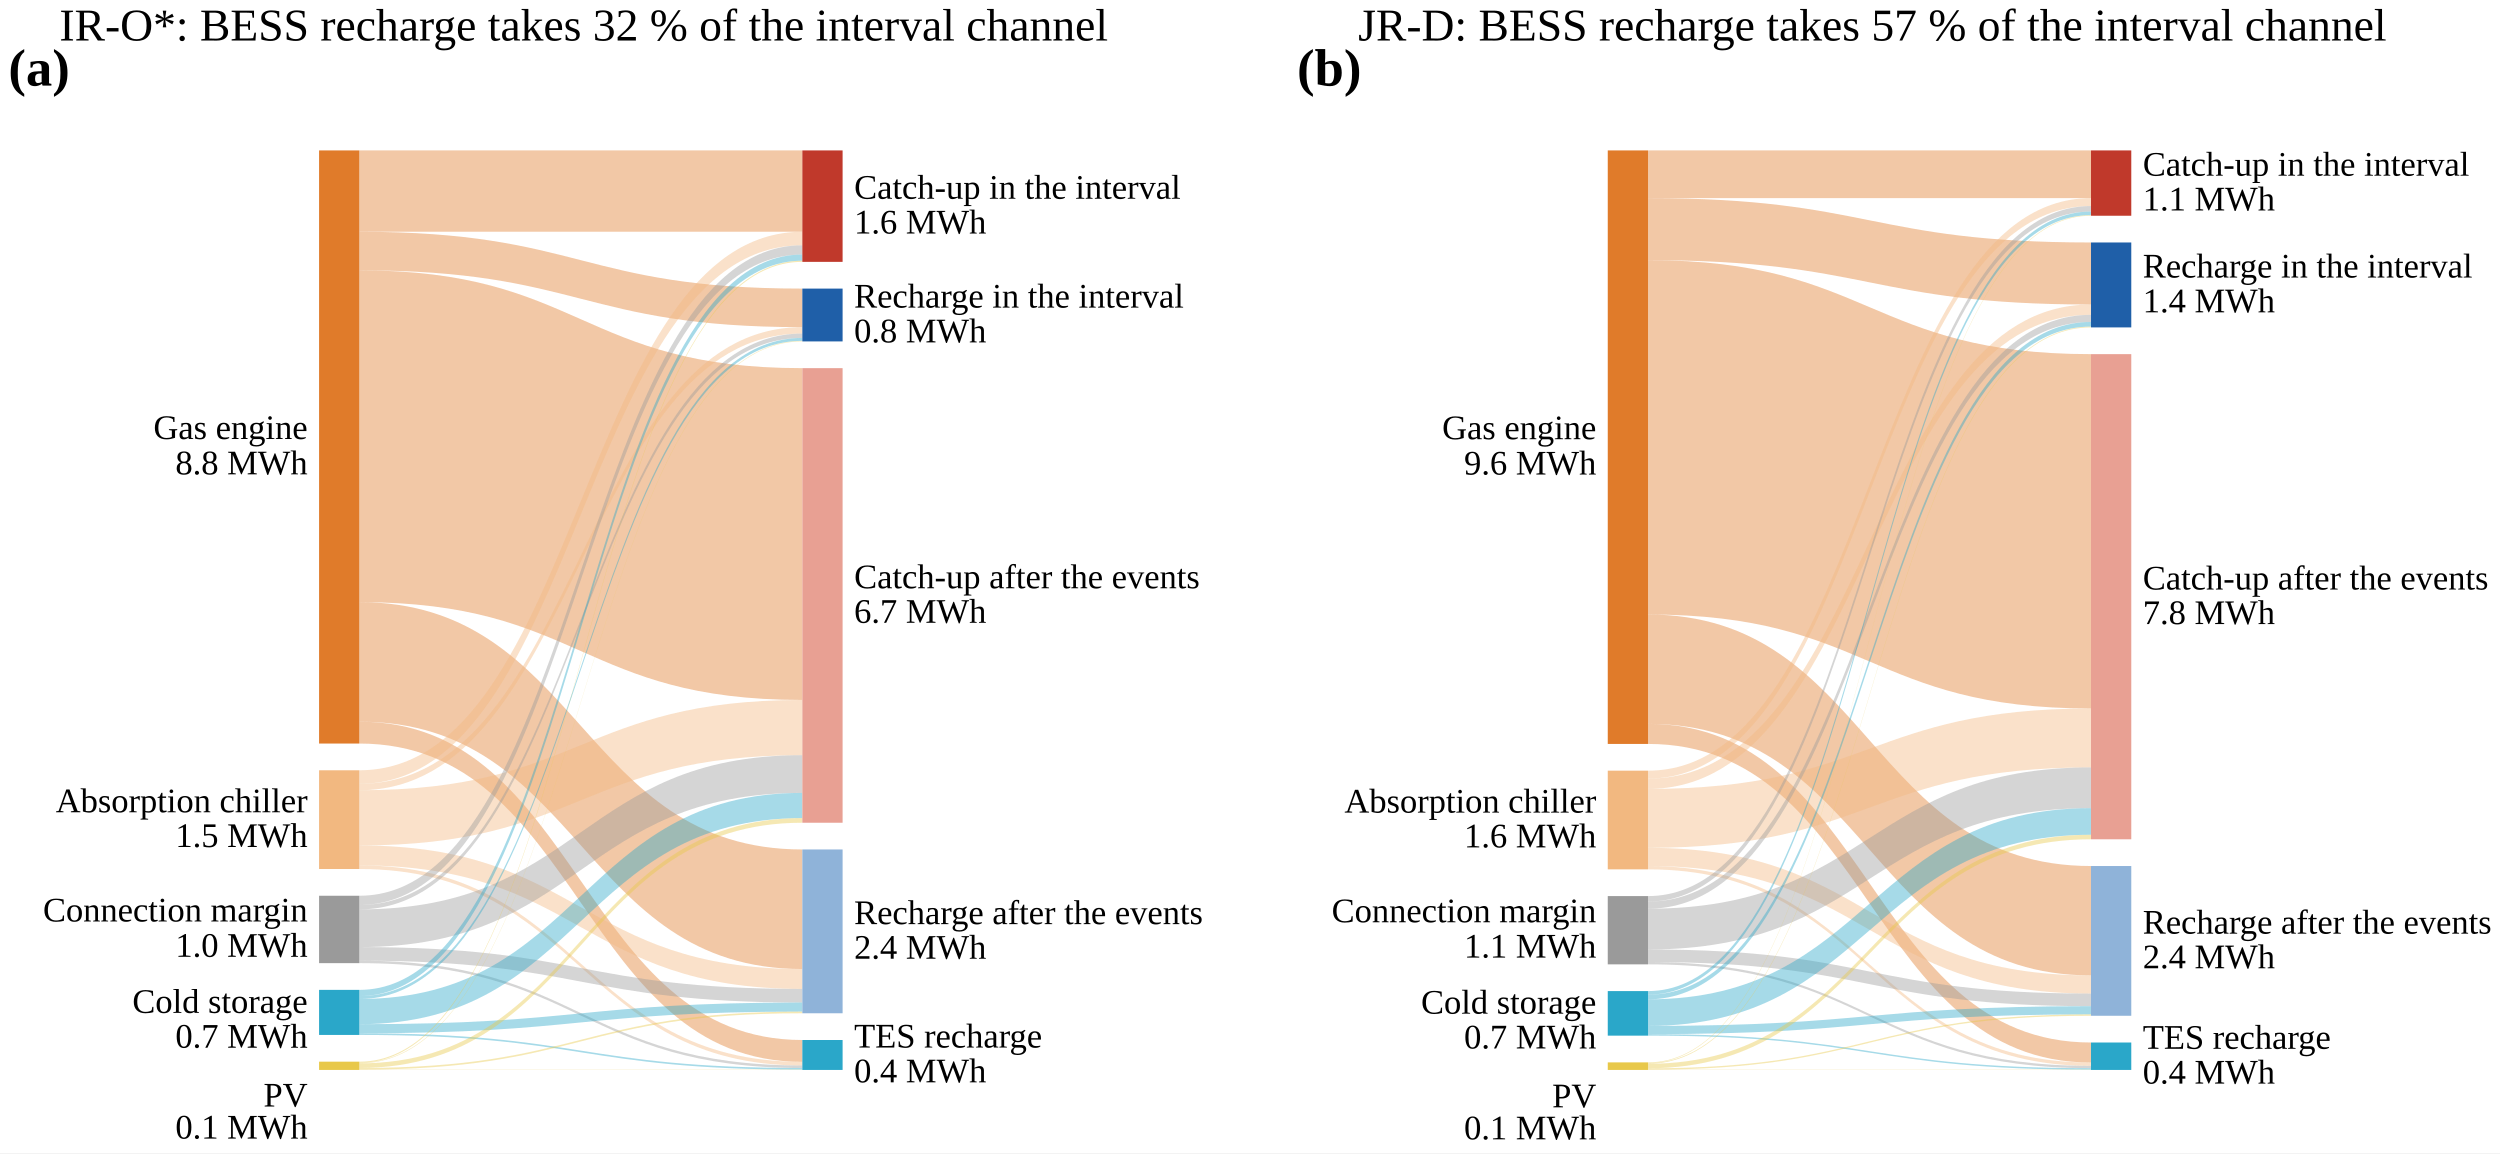
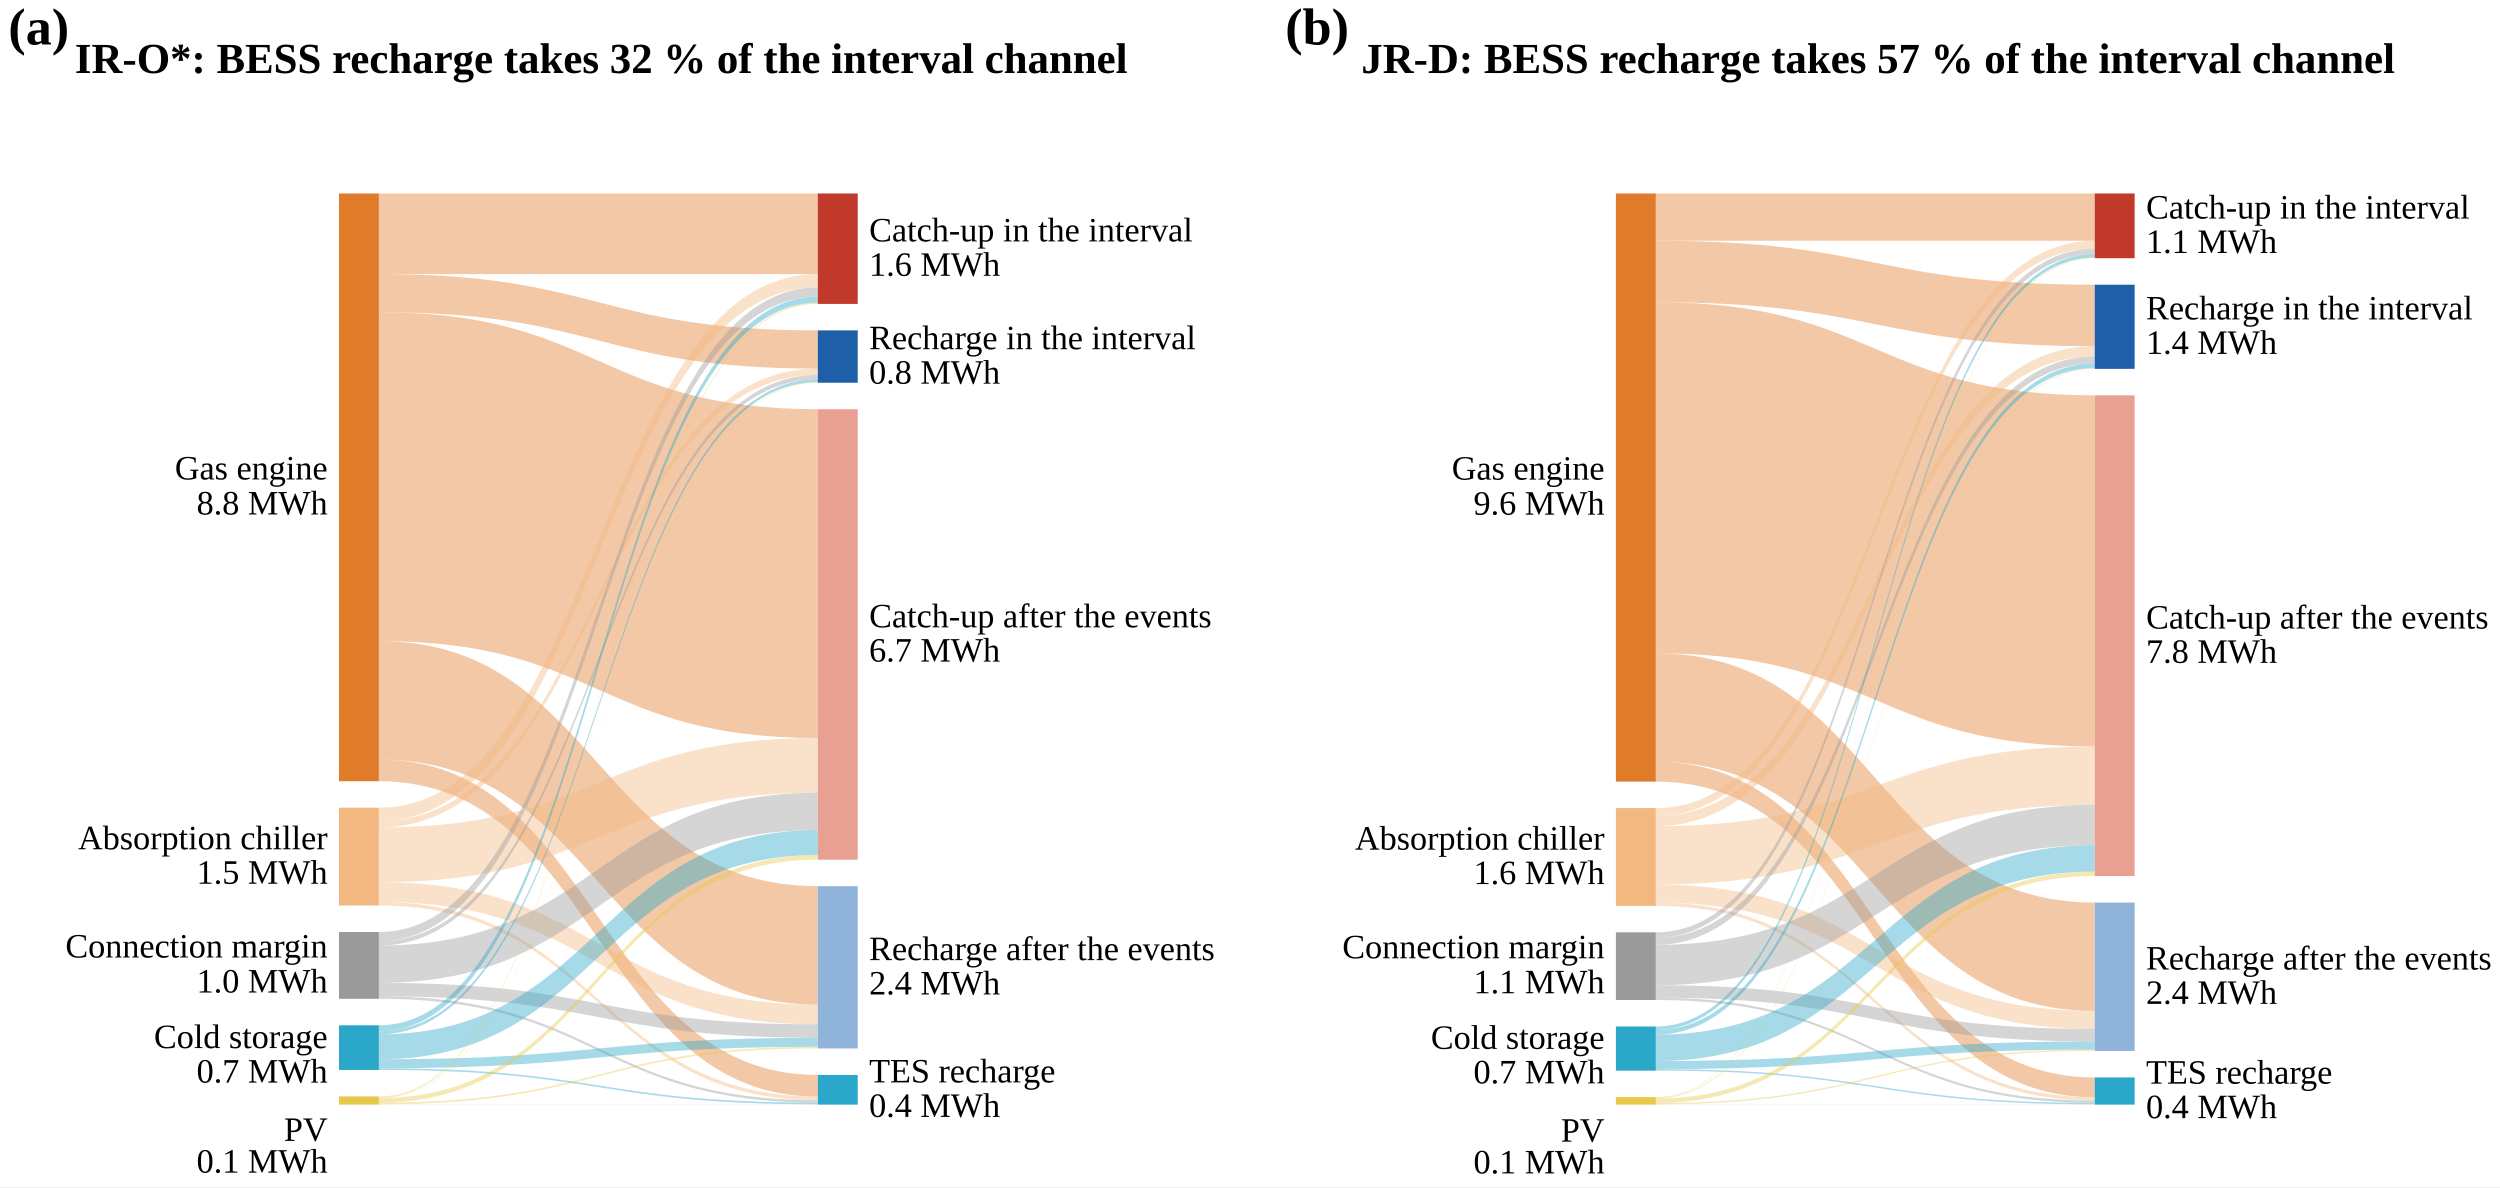
- <svg xmlns="http://www.w3.org/2000/svg" width="427.773pt" height="197.324pt" viewBox="0 0 427.773 197.324" version="1.1">
+ <svg xmlns="http://www.w3.org/2000/svg" width="431.711pt" height="204.997pt" viewBox="0 0 431.711 204.997" version="1.1">
  <defs>
    <style type="text/css">*{stroke-linejoin: round; stroke-linecap: butt}</style>
  </defs>
  <g id="figure_1">
    <g id="patch_1">
-       <path d="M 0 197.324  L 427.773 197.324  L 427.773 0  L 0 0  z " style="fill: #ffffff" />
+       <path d="M 0 204.997  L 431.711 204.997  L 431.711 0  L 0 0  z " style="fill: #ffffff" />
    </g>
    <g id="axes_1">
      <g id="patch_2">
-         <path d="M 61.488 25.738  C 99.387 25.738 99.387 25.738 137.287 25.738  L 137.287 39.657  C 99.387 39.657 99.387 39.657 61.488 39.657  z " clip-path="url(#pfe61069d68)" style="fill: #e07b2a; opacity: 0.42" />
+         <path d="M 65.426 33.411  C 103.325 33.411 103.325 33.411 141.224 33.411  L 141.224 47.33  C 103.325 47.33 103.325 47.33 65.426 47.33  z " clip-path="url(#p2398bf28ef)" style="fill: #e07b2a; opacity: 0.42" />
      </g>
      <g id="patch_3">
-         <path d="M 61.488 39.657  C 99.387 39.657 99.387 49.381 137.287 49.381  L 137.287 55.979  C 99.387 55.979 99.387 46.255 61.488 46.255  z " clip-path="url(#pfe61069d68)" style="fill: #e07b2a; opacity: 0.42" />
+         <path d="M 65.426 47.33  C 103.325 47.33 103.325 57.054 141.224 57.054  L 141.224 63.652  C 103.325 63.652 103.325 53.928 65.426 53.928  z " clip-path="url(#p2398bf28ef)" style="fill: #e07b2a; opacity: 0.42" />
      </g>
      <g id="patch_4">
-         <path d="M 61.488 46.255  C 99.387 46.255 99.387 62.994 137.287 62.994  L 137.287 119.77  C 99.387 119.77 99.387 103.031 61.488 103.031  z " clip-path="url(#pfe61069d68)" style="fill: #e07b2a; opacity: 0.42" />
+         <path d="M 65.426 53.928  C 103.325 53.928 103.325 70.667 141.224 70.667  L 141.224 127.443  C 103.325 127.443 103.325 110.704 65.426 110.704  z " clip-path="url(#p2398bf28ef)" style="fill: #e07b2a; opacity: 0.42" />
      </g>
      <g id="patch_5">
-         <path d="M 61.488 103.031  C 99.387 103.031 99.387 145.352 137.287 145.352  L 137.287 165.81  C 99.387 165.81 99.387 123.488 61.488 123.488  z " clip-path="url(#pfe61069d68)" style="fill: #e07b2a; opacity: 0.42" />
+         <path d="M 65.426 110.704  C 103.325 110.704 103.325 153.025 141.224 153.025  L 141.224 173.483  C 103.325 173.483 103.325 131.161 65.426 131.161  z " clip-path="url(#p2398bf28ef)" style="fill: #e07b2a; opacity: 0.42" />
      </g>
      <g id="patch_6">
-         <path d="M 61.488 123.488  C 99.387 123.488 99.387 177.954 137.287 177.954  L 137.287 181.693  C 99.387 181.693 99.387 127.228 61.488 127.228  z " clip-path="url(#pfe61069d68)" style="fill: #e07b2a; opacity: 0.42" />
+         <path d="M 65.426 131.161  C 103.325 131.161 103.325 185.627 141.224 185.627  L 141.224 189.366  C 103.325 189.366 103.325 134.901 65.426 134.901  z " clip-path="url(#p2398bf28ef)" style="fill: #e07b2a; opacity: 0.42" />
      </g>
      <g id="patch_7">
-         <path d="M 61.488 131.802  C 99.387 131.802 99.387 39.657 137.287 39.657  L 137.287 41.974  C 99.387 41.974 99.387 134.119 61.488 134.119  z " clip-path="url(#pfe61069d68)" style="fill: #f2b880; opacity: 0.42" />
+         <path d="M 65.426 139.475  C 103.325 139.475 103.325 47.33 141.224 47.33  L 141.224 49.647  C 103.325 49.647 103.325 141.792 65.426 141.792  z " clip-path="url(#p2398bf28ef)" style="fill: #f2b880; opacity: 0.42" />
      </g>
      <g id="patch_8">
-         <path d="M 61.488 134.119  C 99.387 134.119 99.387 55.979 137.287 55.979  L 137.287 57.077  C 99.387 57.077 99.387 135.217 61.488 135.217  z " clip-path="url(#pfe61069d68)" style="fill: #f2b880; opacity: 0.42" />
+         <path d="M 65.426 141.792  C 103.325 141.792 103.325 63.652 141.224 63.652  L 141.224 64.75  C 103.325 64.75 103.325 142.89 65.426 142.89  z " clip-path="url(#p2398bf28ef)" style="fill: #f2b880; opacity: 0.42" />
      </g>
      <g id="patch_9">
-         <path d="M 61.488 135.217  C 99.387 135.217 99.387 119.77 137.287 119.77  L 137.287 129.222  C 99.387 129.222 99.387 144.669 61.488 144.669  z " clip-path="url(#pfe61069d68)" style="fill: #f2b880; opacity: 0.42" />
+         <path d="M 65.426 142.89  C 103.325 142.89 103.325 127.443 141.224 127.443  L 141.224 136.895  C 103.325 136.895 103.325 152.342 65.426 152.342  z " clip-path="url(#p2398bf28ef)" style="fill: #f2b880; opacity: 0.42" />
      </g>
      <g id="patch_10">
-         <path d="M 61.488 144.669  C 99.387 144.669 99.387 165.81 137.287 165.81  L 137.287 169.216  C 99.387 169.216 99.387 148.075 61.488 148.075  z " clip-path="url(#pfe61069d68)" style="fill: #f2b880; opacity: 0.42" />
+         <path d="M 65.426 152.342  C 103.325 152.342 103.325 173.483 141.224 173.483  L 141.224 176.889  C 103.325 176.889 103.325 155.748 65.426 155.748  z " clip-path="url(#p2398bf28ef)" style="fill: #f2b880; opacity: 0.42" />
      </g>
      <g id="patch_11">
-         <path d="M 61.488 148.075  C 99.387 148.075 99.387 181.693 137.287 181.693  L 137.287 182.316  C 99.387 182.316 99.387 148.697 61.488 148.697  z " clip-path="url(#pfe61069d68)" style="fill: #f2b880; opacity: 0.42" />
+         <path d="M 65.426 155.748  C 103.325 155.748 103.325 189.366 141.224 189.366  L 141.224 189.989  C 103.325 189.989 103.325 156.37 65.426 156.37  z " clip-path="url(#p2398bf28ef)" style="fill: #f2b880; opacity: 0.42" />
      </g>
      <g id="patch_12">
-         <path d="M 61.488 153.271  C 99.387 153.271 99.387 41.974 137.287 41.974  L 137.287 43.556  C 99.387 43.556 99.387 154.852 61.488 154.852  z " clip-path="url(#pfe61069d68)" style="fill: #9a9a9a; opacity: 0.42" />
+         <path d="M 65.426 160.944  C 103.325 160.944 103.325 49.647 141.224 49.647  L 141.224 51.229  C 103.325 51.229 103.325 162.525 65.426 162.525  z " clip-path="url(#p2398bf28ef)" style="fill: #9a9a9a; opacity: 0.42" />
      </g>
      <g id="patch_13">
-         <path d="M 61.488 154.852  C 99.387 154.852 99.387 57.077 137.287 57.077  L 137.287 57.827  C 99.387 57.827 99.387 155.602 61.488 155.602  z " clip-path="url(#pfe61069d68)" style="fill: #9a9a9a; opacity: 0.42" />
+         <path d="M 65.426 162.525  C 103.325 162.525 103.325 64.75 141.224 64.75  L 141.224 65.5  C 103.325 65.5 103.325 163.275 65.426 163.275  z " clip-path="url(#p2398bf28ef)" style="fill: #9a9a9a; opacity: 0.42" />
      </g>
      <g id="patch_14">
-         <path d="M 61.488 155.602  C 99.387 155.602 99.387 129.222 137.287 129.222  L 137.287 135.673  C 99.387 135.673 99.387 162.053 61.488 162.053  z " clip-path="url(#pfe61069d68)" style="fill: #9a9a9a; opacity: 0.42" />
+         <path d="M 65.426 163.275  C 103.325 163.275 103.325 136.895 141.224 136.895  L 141.224 143.346  C 103.325 143.346 103.325 169.726 65.426 169.726  z " clip-path="url(#p2398bf28ef)" style="fill: #9a9a9a; opacity: 0.42" />
      </g>
      <g id="patch_15">
-         <path d="M 61.488 162.053  C 99.387 162.053 99.387 169.216 137.287 169.216  L 137.287 171.54  C 99.387 171.54 99.387 164.378 61.488 164.378  z " clip-path="url(#pfe61069d68)" style="fill: #9a9a9a; opacity: 0.42" />
+         <path d="M 65.426 169.726  C 103.325 169.726 103.325 176.889 141.224 176.889  L 141.224 179.213  C 103.325 179.213 103.325 172.051 65.426 172.051  z " clip-path="url(#p2398bf28ef)" style="fill: #9a9a9a; opacity: 0.42" />
      </g>
      <g id="patch_16">
-         <path d="M 61.488 164.378  C 99.387 164.378 99.387 182.316 137.287 182.316  L 137.287 182.741  C 99.387 182.741 99.387 164.803 61.488 164.803  z " clip-path="url(#pfe61069d68)" style="fill: #9a9a9a; opacity: 0.42" />
+         <path d="M 65.426 172.051  C 103.325 172.051 103.325 189.989 141.224 189.989  L 141.224 190.414  C 103.325 190.414 103.325 172.476 65.426 172.476  z " clip-path="url(#p2398bf28ef)" style="fill: #9a9a9a; opacity: 0.42" />
      </g>
      <g id="patch_17">
-         <path d="M 61.488 169.377  C 99.387 169.377 99.387 43.556 137.287 43.556  L 137.287 44.613  C 99.387 44.613 99.387 170.434 61.488 170.434  z " clip-path="url(#pfe61069d68)" style="fill: #2aa7c9; opacity: 0.42" />
+         <path d="M 65.426 177.05  C 103.325 177.05 103.325 51.229 141.224 51.229  L 141.224 52.286  C 103.325 52.286 103.325 178.107 65.426 178.107  z " clip-path="url(#p2398bf28ef)" style="fill: #2aa7c9; opacity: 0.42" />
      </g>
      <g id="patch_18">
-         <path d="M 61.488 170.434  C 99.387 170.434 99.387 57.827 137.287 57.827  L 137.287 58.328  C 99.387 58.328 99.387 170.936 61.488 170.936  z " clip-path="url(#pfe61069d68)" style="fill: #2aa7c9; opacity: 0.42" />
+         <path d="M 65.426 178.107  C 103.325 178.107 103.325 65.5 141.224 65.5  L 141.224 66.001  C 103.325 66.001 103.325 178.609 65.426 178.609  z " clip-path="url(#p2398bf28ef)" style="fill: #2aa7c9; opacity: 0.42" />
      </g>
      <g id="patch_19">
-         <path d="M 61.488 170.936  C 99.387 170.936 99.387 135.673 137.287 135.673  L 137.287 139.987  C 99.387 139.987 99.387 175.25 61.488 175.25  z " clip-path="url(#pfe61069d68)" style="fill: #2aa7c9; opacity: 0.42" />
+         <path d="M 65.426 178.609  C 103.325 178.609 103.325 143.346 141.224 143.346  L 141.224 147.66  C 103.325 147.66 103.325 182.922 65.426 182.922  z " clip-path="url(#p2398bf28ef)" style="fill: #2aa7c9; opacity: 0.42" />
      </g>
      <g id="patch_20">
-         <path d="M 61.488 175.25  C 99.387 175.25 99.387 171.54 137.287 171.54  L 137.287 173.095  C 99.387 173.095 99.387 176.804 61.488 176.804  z " clip-path="url(#pfe61069d68)" style="fill: #2aa7c9; opacity: 0.42" />
+         <path d="M 65.426 182.922  C 103.325 182.922 103.325 179.213 141.224 179.213  L 141.224 180.768  C 103.325 180.768 103.325 184.477 65.426 184.477  z " clip-path="url(#p2398bf28ef)" style="fill: #2aa7c9; opacity: 0.42" />
      </g>
      <g id="patch_21">
-         <path d="M 61.488 176.804  C 99.387 176.804 99.387 182.741 137.287 182.741  L 137.287 183.025  C 99.387 183.025 99.387 177.088 61.488 177.088  z " clip-path="url(#pfe61069d68)" style="fill: #2aa7c9; opacity: 0.42" />
+         <path d="M 65.426 184.477  C 103.325 184.477 103.325 190.414 141.224 190.414  L 141.224 190.698  C 103.325 190.698 103.325 184.761 65.426 184.761  z " clip-path="url(#p2398bf28ef)" style="fill: #2aa7c9; opacity: 0.42" />
      </g>
      <g id="patch_22">
-         <path d="M 61.488 181.662  C 99.387 181.662 99.387 44.613 137.287 44.613  L 137.287 44.807  C 99.387 44.807 99.387 181.856 61.488 181.856  z " clip-path="url(#pfe61069d68)" style="fill: #e8c84a; opacity: 0.42" />
+         <path d="M 65.426 189.335  C 103.325 189.335 103.325 52.286 141.224 52.286  L 141.224 52.48  C 103.325 52.48 103.325 189.529 65.426 189.529  z " clip-path="url(#p2398bf28ef)" style="fill: #e8c84a; opacity: 0.42" />
      </g>
      <g id="patch_23">
-         <path d="M 61.488 181.856  C 99.387 181.856 99.387 58.328 137.287 58.328  L 137.287 58.42  C 99.387 58.42 99.387 181.948 61.488 181.948  z " clip-path="url(#pfe61069d68)" style="fill: #e8c84a; opacity: 0.42" />
+         <path d="M 65.426 189.529  C 103.325 189.529 103.325 66.001 141.224 66.001  L 141.224 66.093  C 103.325 66.093 103.325 189.621 65.426 189.621  z " clip-path="url(#p2398bf28ef)" style="fill: #e8c84a; opacity: 0.42" />
      </g>
      <g id="patch_24">
-         <path d="M 61.488 181.948  C 99.387 181.948 99.387 139.987 137.287 139.987  L 137.287 140.779  C 99.387 140.779 99.387 182.74 61.488 182.74  z " clip-path="url(#pfe61069d68)" style="fill: #e8c84a; opacity: 0.42" />
+         <path d="M 65.426 189.621  C 103.325 189.621 103.325 147.66 141.224 147.66  L 141.224 148.452  C 103.325 148.452 103.325 190.413 65.426 190.413  z " clip-path="url(#p2398bf28ef)" style="fill: #e8c84a; opacity: 0.42" />
      </g>
      <g id="patch_25">
-         <path d="M 61.488 182.74  C 99.387 182.74 99.387 173.095 137.287 173.095  L 137.287 173.38  C 99.387 173.38 99.387 183.025 61.488 183.025  z " clip-path="url(#pfe61069d68)" style="fill: #e8c84a; opacity: 0.42" />
+         <path d="M 65.426 190.413  C 103.325 190.413 103.325 180.768 141.224 180.768  L 141.224 181.053  C 103.325 181.053 103.325 190.698 65.426 190.698  z " clip-path="url(#p2398bf28ef)" style="fill: #e8c84a; opacity: 0.42" />
      </g>
      <g id="patch_26">
-         <path d="M 61.488 183.025  C 99.387 183.025 99.387 183.025 137.287 183.025  L 137.287 183.077  C 99.387 183.077 99.387 183.077 61.488 183.077  z " clip-path="url(#pfe61069d68)" style="fill: #e8c84a; opacity: 0.42" />
+         <path d="M 65.426 190.698  C 103.325 190.698 103.325 190.698 141.224 190.698  L 141.224 190.75  C 103.325 190.75 103.325 190.75 65.426 190.75  z " clip-path="url(#p2398bf28ef)" style="fill: #e8c84a; opacity: 0.42" />
      </g>
      <g id="patch_27">
-         <path d="M 54.597 127.228  L 61.488 127.228  L 61.488 25.738  L 54.597 25.738  z " clip-path="url(#pfe61069d68)" style="fill: #e07b2a" />
+         <path d="M 58.535 134.901  L 65.426 134.901  L 65.426 33.411  L 58.535 33.411  z " clip-path="url(#p2398bf28ef)" style="fill: #e07b2a" />
      </g>
      <g id="patch_28">
-         <path d="M 54.597 148.697  L 61.488 148.697  L 61.488 131.802  L 54.597 131.802  z " clip-path="url(#pfe61069d68)" style="fill: #f2b880" />
+         <path d="M 58.535 156.37  L 65.426 156.37  L 65.426 139.475  L 58.535 139.475  z " clip-path="url(#p2398bf28ef)" style="fill: #f2b880" />
      </g>
      <g id="patch_29">
-         <path d="M 54.597 164.803  L 61.488 164.803  L 61.488 153.271  L 54.597 153.271  z " clip-path="url(#pfe61069d68)" style="fill: #9a9a9a" />
+         <path d="M 58.535 172.476  L 65.426 172.476  L 65.426 160.944  L 58.535 160.944  z " clip-path="url(#p2398bf28ef)" style="fill: #9a9a9a" />
      </g>
      <g id="patch_30">
-         <path d="M 54.597 177.088  L 61.488 177.088  L 61.488 169.377  L 54.597 169.377  z " clip-path="url(#pfe61069d68)" style="fill: #2aa7c9" />
+         <path d="M 58.535 184.761  L 65.426 184.761  L 65.426 177.05  L 58.535 177.05  z " clip-path="url(#p2398bf28ef)" style="fill: #2aa7c9" />
      </g>
      <g id="patch_31">
-         <path d="M 54.597 183.077  L 61.488 183.077  L 61.488 181.662  L 54.597 181.662  z " clip-path="url(#pfe61069d68)" style="fill: #e8c84a" />
+         <path d="M 58.535 190.75  L 65.426 190.75  L 65.426 189.335  L 58.535 189.335  z " clip-path="url(#p2398bf28ef)" style="fill: #e8c84a" />
      </g>
      <g id="patch_32">
-         <path d="M 137.287 44.807  L 144.177 44.807  L 144.177 25.738  L 137.287 25.738  z " clip-path="url(#pfe61069d68)" style="fill: #c0392b" />
+         <path d="M 141.224 52.48  L 148.115 52.48  L 148.115 33.411  L 141.224 33.411  z " clip-path="url(#p2398bf28ef)" style="fill: #c0392b" />
      </g>
      <g id="patch_33">
-         <path d="M 137.287 58.42  L 144.177 58.42  L 144.177 49.381  L 137.287 49.381  z " clip-path="url(#pfe61069d68)" style="fill: #1f5fa8" />
+         <path d="M 141.224 66.093  L 148.115 66.093  L 148.115 57.054  L 141.224 57.054  z " clip-path="url(#p2398bf28ef)" style="fill: #1f5fa8" />
      </g>
      <g id="patch_34">
-         <path d="M 137.287 140.779  L 144.177 140.779  L 144.177 62.994  L 137.287 62.994  z " clip-path="url(#pfe61069d68)" style="fill: #e8a093" />
+         <path d="M 141.224 148.452  L 148.115 148.452  L 148.115 70.667  L 141.224 70.667  z " clip-path="url(#p2398bf28ef)" style="fill: #e8a093" />
      </g>
      <g id="patch_35">
-         <path d="M 137.287 173.38  L 144.177 173.38  L 144.177 145.352  L 137.287 145.352  z " clip-path="url(#pfe61069d68)" style="fill: #8fb3d9" />
+         <path d="M 141.224 181.053  L 148.115 181.053  L 148.115 153.025  L 141.224 153.025  z " clip-path="url(#p2398bf28ef)" style="fill: #8fb3d9" />
      </g>
      <g id="patch_36">
-         <path d="M 137.287 183.077  L 144.177 183.077  L 144.177 177.954  L 137.287 177.954  z " clip-path="url(#pfe61069d68)" style="fill: #2aa7c9" />
+         <path d="M 141.224 190.75  L 148.115 190.75  L 148.115 185.627  L 141.224 185.627  z " clip-path="url(#p2398bf28ef)" style="fill: #2aa7c9" />
      </g>
      <g id="text_1">
-         <text style="font-size: 5.9px; font-family: 'Liberation Serif', 'Times New Roman', 'DejaVu Serif', serif" transform="translate(26.25007 75.11795)">Gas engine</text>
-         <text style="font-size: 5.9px; font-family: 'Liberation Serif', 'Times New Roman', 'DejaVu Serif', serif" transform="translate(30.01317 81.16752)">8.8 MWh</text>
+         <text style="font-size: 5.9px; font-family: 'Liberation Serif', 'Times New Roman', 'DejaVu Serif', serif" transform="translate(30.18766 82.79092)">Gas engine</text>
+         <text style="font-size: 5.9px; font-family: 'Liberation Serif', 'Times New Roman', 'DejaVu Serif', serif" transform="translate(33.95075 88.84049)">8.8 MWh</text>
      </g>
      <g id="text_2">
-         <text style="font-size: 5.9px; font-family: 'Liberation Serif', 'Times New Roman', 'DejaVu Serif', serif" transform="translate(9.533713 138.9861)">Absorption chiller</text>
-         <text style="font-size: 5.9px; font-family: 'Liberation Serif', 'Times New Roman', 'DejaVu Serif', serif" transform="translate(30.01317 144.9338)">1.5 MWh</text>
+         <text style="font-size: 5.9px; font-family: 'Liberation Serif', 'Times New Roman', 'DejaVu Serif', serif" transform="translate(13.4713 146.6591)">Absorption chiller</text>
+         <text style="font-size: 5.9px; font-family: 'Liberation Serif', 'Times New Roman', 'DejaVu Serif', serif" transform="translate(33.95075 152.6068)">1.5 MWh</text>
      </g>
      <g id="text_3">
-         <text style="font-size: 5.9px; font-family: 'Liberation Serif', 'Times New Roman', 'DejaVu Serif', serif" transform="translate(7.347026 157.6717)">Connection margin</text>
-         <text style="font-size: 5.9px; font-family: 'Liberation Serif', 'Times New Roman', 'DejaVu Serif', serif" transform="translate(30.01317 163.7213)">1.0 MWh</text>
+         <text style="font-size: 5.9px; font-family: 'Liberation Serif', 'Times New Roman', 'DejaVu Serif', serif" transform="translate(11.28461 165.3447)">Connection margin</text>
+         <text style="font-size: 5.9px; font-family: 'Liberation Serif', 'Times New Roman', 'DejaVu Serif', serif" transform="translate(33.95075 171.3942)">1.0 MWh</text>
      </g>
      <g id="text_4">
-         <text style="font-size: 5.9px; font-family: 'Liberation Serif', 'Times New Roman', 'DejaVu Serif', serif" transform="translate(22.64093 173.3162)">Cold storage</text>
-         <text style="font-size: 5.9px; font-family: 'Liberation Serif', 'Times New Roman', 'DejaVu Serif', serif" transform="translate(30.01317 179.2722)">0.7 MWh</text>
+         <text style="font-size: 5.9px; font-family: 'Liberation Serif', 'Times New Roman', 'DejaVu Serif', serif" transform="translate(26.57852 180.9892)">Cold storage</text>
+         <text style="font-size: 5.9px; font-family: 'Liberation Serif', 'Times New Roman', 'DejaVu Serif', serif" transform="translate(33.95075 186.9452)">0.7 MWh</text>
      </g>
      <g id="text_5">
-         <text style="font-size: 5.9px; font-family: 'Liberation Serif', 'Times New Roman', 'DejaVu Serif', serif" transform="translate(45.08674 189.3437)">PV</text>
-         <text style="font-size: 5.9px; font-family: 'Liberation Serif', 'Times New Roman', 'DejaVu Serif', serif" transform="translate(30.01317 194.8231)">0.1 MWh</text>
+         <text style="font-size: 5.9px; font-family: 'Liberation Serif', 'Times New Roman', 'DejaVu Serif', serif" transform="translate(49.02433 197.0167)">PV</text>
+         <text style="font-size: 5.9px; font-family: 'Liberation Serif', 'Times New Roman', 'DejaVu Serif', serif" transform="translate(33.95075 202.4961)">0.1 MWh</text>
      </g>
      <g id="text_6">
-         <text style="font-size: 5.9px; font-family: 'Liberation Serif', 'Times New Roman', 'DejaVu Serif', serif" transform="translate(146.1462 34.00956)">Catch-up in the interval</text>
-         <text style="font-size: 5.9px; font-family: 'Liberation Serif', 'Times New Roman', 'DejaVu Serif', serif" transform="translate(146.1462 39.95726)">1.6 MWh</text>
+         <text style="font-size: 5.9px; font-family: 'Liberation Serif', 'Times New Roman', 'DejaVu Serif', serif" transform="translate(150.0838 41.68253)">Catch-up in the interval</text>
+         <text style="font-size: 5.9px; font-family: 'Liberation Serif', 'Times New Roman', 'DejaVu Serif', serif" transform="translate(150.0838 47.63023)">1.6 MWh</text>
      </g>
      <g id="text_7">
-         <text style="font-size: 5.9px; font-family: 'Liberation Serif', 'Times New Roman', 'DejaVu Serif', serif" transform="translate(146.1462 52.6291)">Recharge in the interval</text>
-         <text style="font-size: 5.9px; font-family: 'Liberation Serif', 'Times New Roman', 'DejaVu Serif', serif" transform="translate(146.1462 58.5851)">0.8 MWh</text>
+         <text style="font-size: 5.9px; font-family: 'Liberation Serif', 'Times New Roman', 'DejaVu Serif', serif" transform="translate(150.0838 60.30207)">Recharge in the interval</text>
+         <text style="font-size: 5.9px; font-family: 'Liberation Serif', 'Times New Roman', 'DejaVu Serif', serif" transform="translate(150.0838 66.25807)">0.8 MWh</text>
      </g>
      <g id="text_8">
-         <text style="font-size: 5.9px; font-family: 'Liberation Serif', 'Times New Roman', 'DejaVu Serif', serif" transform="translate(146.1462 100.653)">Catch-up after the events</text>
-         <text style="font-size: 5.9px; font-family: 'Liberation Serif', 'Times New Roman', 'DejaVu Serif', serif" transform="translate(146.1462 106.5707)">6.7 MWh</text>
+         <text style="font-size: 5.9px; font-family: 'Liberation Serif', 'Times New Roman', 'DejaVu Serif', serif" transform="translate(150.0838 108.326)">Catch-up after the events</text>
+         <text style="font-size: 5.9px; font-family: 'Liberation Serif', 'Times New Roman', 'DejaVu Serif', serif" transform="translate(150.0838 114.2437)">6.7 MWh</text>
      </g>
      <g id="text_9">
-         <text style="font-size: 5.9px; font-family: 'Liberation Serif', 'Times New Roman', 'DejaVu Serif', serif" transform="translate(146.1462 158.1246)">Recharge after the events</text>
-         <text style="font-size: 5.9px; font-family: 'Liberation Serif', 'Times New Roman', 'DejaVu Serif', serif" transform="translate(146.1462 164.0507)">2.4 MWh</text>
+         <text style="font-size: 5.9px; font-family: 'Liberation Serif', 'Times New Roman', 'DejaVu Serif', serif" transform="translate(150.0838 165.7976)">Recharge after the events</text>
+         <text style="font-size: 5.9px; font-family: 'Liberation Serif', 'Times New Roman', 'DejaVu Serif', serif" transform="translate(150.0838 171.7236)">2.4 MWh</text>
      </g>
      <g id="text_10">
-         <text style="font-size: 5.9px; font-family: 'Liberation Serif', 'Times New Roman', 'DejaVu Serif', serif" transform="translate(146.1462 179.2438)">TES recharge</text>
-         <text style="font-size: 5.9px; font-family: 'Liberation Serif', 'Times New Roman', 'DejaVu Serif', serif" transform="translate(146.1462 185.1998)">0.4 MWh</text>
+         <text style="font-size: 5.9px; font-family: 'Liberation Serif', 'Times New Roman', 'DejaVu Serif', serif" transform="translate(150.0838 186.9168)">TES recharge</text>
+         <text style="font-size: 5.9px; font-family: 'Liberation Serif', 'Times New Roman', 'DejaVu Serif', serif" transform="translate(150.0838 192.8728)">0.4 MWh</text>
      </g>
      <g id="text_11">
-         <text style="font-weight: 700; font-size: 9px; font-family: 'Liberation Serif', 'Times New Roman', 'DejaVu Serif', serif; text-anchor: start" x="1.44" y="14.648" transform="rotate(-0 1.44 14.64835)">(a)</text>
+         <text style="font-weight: 700; font-size: 9px; font-family: 'Liberation Serif', 'Times New Roman', 'DejaVu Serif', serif; text-anchor: start" x="1.44" y="7.685" transform="rotate(-0 1.44 7.685156)">(a)</text>
      </g>
      <g id="text_12">
-         <text style="font-size: 7.8px; font-family: 'Liberation Serif', 'Times New Roman', 'DejaVu Serif', serif; text-anchor: middle" x="99.88" y="6.932" transform="rotate(-0 99.87962 6.931688)">IR-O*: BESS recharge takes 32 % of the interval channel</text>
+         <text style="font-weight: 700; font-size: 7.4px; font-family: 'Liberation Serif', 'Times New Roman', 'DejaVu Serif', serif; text-anchor: middle" x="103.817" y="12.605" transform="rotate(-0 103.8172 12.60466)">IR-O*: BESS recharge takes 32 % of the interval channel</text>
      </g>
    </g>
    <g id="axes_2">
      <g id="patch_37">
-         <path d="M 281.993 25.738  C 319.892 25.738 319.892 25.738 357.791 25.738  L 357.791 33.903  C 319.892 33.903 319.892 33.903 281.993 33.903  z " clip-path="url(#p4b95612f96)" style="fill: #e07b2a; opacity: 0.42" />
+         <path d="M 285.931 33.411  C 323.83 33.411 323.83 33.411 361.729 33.411  L 361.729 41.576  C 323.83 41.576 323.83 41.576 285.931 41.576  z " clip-path="url(#pd6f22a13aa)" style="fill: #e07b2a; opacity: 0.42" />
      </g>
      <g id="patch_38">
-         <path d="M 281.993 33.903  C 319.892 33.903 319.892 41.49 357.791 41.49  L 357.791 52.105  C 319.892 52.105 319.892 44.517 281.993 44.517  z " clip-path="url(#p4b95612f96)" style="fill: #e07b2a; opacity: 0.42" />
+         <path d="M 285.931 41.576  C 323.83 41.576 323.83 49.163 361.729 49.163  L 361.729 59.778  C 323.83 59.778 323.83 52.19 285.931 52.19  z " clip-path="url(#pd6f22a13aa)" style="fill: #e07b2a; opacity: 0.42" />
      </g>
      <g id="patch_39">
-         <path d="M 281.993 44.517  C 319.892 44.517 319.892 60.597 357.791 60.597  L 357.791 121.229  C 319.892 121.229 319.892 105.149 281.993 105.149  z " clip-path="url(#p4b95612f96)" style="fill: #e07b2a; opacity: 0.42" />
+         <path d="M 285.931 52.19  C 323.83 52.19 323.83 68.27 361.729 68.27  L 361.729 128.902  C 323.83 128.902 323.83 112.822 285.931 112.822  z " clip-path="url(#pd6f22a13aa)" style="fill: #e07b2a; opacity: 0.42" />
      </g>
      <g id="patch_40">
-         <path d="M 281.993 105.149  C 319.892 105.149 319.892 148.184 357.791 148.184  L 357.791 166.9  C 319.892 166.9 319.892 123.865 281.993 123.865  z " clip-path="url(#p4b95612f96)" style="fill: #e07b2a; opacity: 0.42" />
+         <path d="M 285.931 112.822  C 323.83 112.822 323.83 155.857 361.729 155.857  L 361.729 174.573  C 323.83 174.573 323.83 131.538 285.931 131.538  z " clip-path="url(#pd6f22a13aa)" style="fill: #e07b2a; opacity: 0.42" />
      </g>
      <g id="patch_41">
-         <path d="M 281.993 123.865  C 319.892 123.865 319.892 178.383 357.791 178.383  L 357.791 181.811  C 319.892 181.811 319.892 127.294 281.993 127.294  z " clip-path="url(#p4b95612f96)" style="fill: #e07b2a; opacity: 0.42" />
+         <path d="M 285.931 131.538  C 323.83 131.538 323.83 186.056 361.729 186.056  L 361.729 189.484  C 323.83 189.484 323.83 134.967 285.931 134.967  z " clip-path="url(#pd6f22a13aa)" style="fill: #e07b2a; opacity: 0.42" />
      </g>
      <g id="patch_42">
-         <path d="M 281.993 131.868  C 319.892 131.868 319.892 33.903 357.791 33.903  L 357.791 35.26  C 319.892 35.26 319.892 133.225 281.993 133.225  z " clip-path="url(#p4b95612f96)" style="fill: #f2b880; opacity: 0.42" />
+         <path d="M 285.931 139.541  C 323.83 139.541 323.83 41.576 361.729 41.576  L 361.729 42.933  C 323.83 42.933 323.83 140.898 285.931 140.898  z " clip-path="url(#pd6f22a13aa)" style="fill: #f2b880; opacity: 0.42" />
      </g>
      <g id="patch_43">
-         <path d="M 281.993 133.225  C 319.892 133.225 319.892 52.105 357.791 52.105  L 357.791 53.87  C 319.892 53.87 319.892 134.99 281.993 134.99  z " clip-path="url(#p4b95612f96)" style="fill: #f2b880; opacity: 0.42" />
+         <path d="M 285.931 140.898  C 323.83 140.898 323.83 59.778 361.729 59.778  L 361.729 61.543  C 323.83 61.543 323.83 142.663 285.931 142.663  z " clip-path="url(#pd6f22a13aa)" style="fill: #f2b880; opacity: 0.42" />
      </g>
      <g id="patch_44">
-         <path d="M 281.993 134.99  C 319.892 134.99 319.892 121.229 357.791 121.229  L 357.791 131.311  C 319.892 131.311 319.892 145.072 281.993 145.072  z " clip-path="url(#p4b95612f96)" style="fill: #f2b880; opacity: 0.42" />
+         <path d="M 285.931 142.663  C 323.83 142.663 323.83 128.902 361.729 128.902  L 361.729 138.984  C 323.83 138.984 323.83 152.745 285.931 152.745  z " clip-path="url(#pd6f22a13aa)" style="fill: #f2b880; opacity: 0.42" />
      </g>
      <g id="patch_45">
-         <path d="M 281.993 145.072  C 319.892 145.072 319.892 166.9 357.791 166.9  L 357.791 170.012  C 319.892 170.012 319.892 148.184 281.993 148.184  z " clip-path="url(#p4b95612f96)" style="fill: #f2b880; opacity: 0.42" />
+         <path d="M 285.931 152.745  C 323.83 152.745 323.83 174.573 361.729 174.573  L 361.729 177.685  C 323.83 177.685 323.83 155.857 285.931 155.857  z " clip-path="url(#pd6f22a13aa)" style="fill: #f2b880; opacity: 0.42" />
      </g>
      <g id="patch_46">
-         <path d="M 281.993 148.184  C 319.892 148.184 319.892 181.811 357.791 181.811  L 357.791 182.382  C 319.892 182.382 319.892 148.754 281.993 148.754  z " clip-path="url(#p4b95612f96)" style="fill: #f2b880; opacity: 0.42" />
+         <path d="M 285.931 155.857  C 323.83 155.857 323.83 189.484 361.729 189.484  L 361.729 190.055  C 323.83 190.055 323.83 156.427 285.931 156.427  z " clip-path="url(#pd6f22a13aa)" style="fill: #f2b880; opacity: 0.42" />
      </g>
      <g id="patch_47">
-         <path d="M 281.993 153.328  C 319.892 153.328 319.892 35.26 357.791 35.26  L 357.791 36.199  C 319.892 36.199 319.892 154.267 281.993 154.267  z " clip-path="url(#p4b95612f96)" style="fill: #9a9a9a; opacity: 0.42" />
+         <path d="M 285.931 161.001  C 323.83 161.001 323.83 42.933 361.729 42.933  L 361.729 43.872  C 323.83 43.872 323.83 161.94 285.931 161.94  z " clip-path="url(#pd6f22a13aa)" style="fill: #9a9a9a; opacity: 0.42" />
      </g>
      <g id="patch_48">
-         <path d="M 281.993 154.267  C 319.892 154.267 319.892 53.87 357.791 53.87  L 357.791 55.091  C 319.892 55.091 319.892 155.488 281.993 155.488  z " clip-path="url(#p4b95612f96)" style="fill: #9a9a9a; opacity: 0.42" />
+         <path d="M 285.931 161.94  C 323.83 161.94 323.83 61.543 361.729 61.543  L 361.729 62.764  C 323.83 62.764 323.83 163.161 285.931 163.161  z " clip-path="url(#pd6f22a13aa)" style="fill: #9a9a9a; opacity: 0.42" />
      </g>
      <g id="patch_49">
-         <path d="M 281.993 155.488  C 319.892 155.488 319.892 131.311 357.791 131.311  L 357.791 138.285  C 319.892 138.285 319.892 162.463 281.993 162.463  z " clip-path="url(#p4b95612f96)" style="fill: #9a9a9a; opacity: 0.42" />
+         <path d="M 285.931 163.161  C 323.83 163.161 323.83 138.984 361.729 138.984  L 361.729 145.958  C 323.83 145.958 323.83 170.136 285.931 170.136  z " clip-path="url(#pd6f22a13aa)" style="fill: #9a9a9a; opacity: 0.42" />
      </g>
      <g id="patch_50">
-         <path d="M 281.993 162.463  C 319.892 162.463 319.892 170.012 357.791 170.012  L 357.791 172.165  C 319.892 172.165 319.892 164.616 281.993 164.616  z " clip-path="url(#p4b95612f96)" style="fill: #9a9a9a; opacity: 0.42" />
+         <path d="M 285.931 170.136  C 323.83 170.136 323.83 177.685 361.729 177.685  L 361.729 179.838  C 323.83 179.838 323.83 172.289 285.931 172.289  z " clip-path="url(#pd6f22a13aa)" style="fill: #9a9a9a; opacity: 0.42" />
      </g>
      <g id="patch_51">
-         <path d="M 281.993 164.616  C 319.892 164.616 319.892 182.382 357.791 182.382  L 357.791 182.776  C 319.892 182.776 319.892 165.01 281.993 165.01  z " clip-path="url(#p4b95612f96)" style="fill: #9a9a9a; opacity: 0.42" />
+         <path d="M 285.931 172.289  C 323.83 172.289 323.83 190.055 361.729 190.055  L 361.729 190.449  C 323.83 190.449 323.83 172.683 285.931 172.683  z " clip-path="url(#pd6f22a13aa)" style="fill: #9a9a9a; opacity: 0.42" />
      </g>
      <g id="patch_52">
-         <path d="M 281.993 169.584  C 319.892 169.584 319.892 36.199 357.791 36.199  L 357.791 36.812  C 319.892 36.812 319.892 170.197 281.993 170.197  z " clip-path="url(#p4b95612f96)" style="fill: #2aa7c9; opacity: 0.42" />
+         <path d="M 285.931 177.257  C 323.83 177.257 323.83 43.872 361.729 43.872  L 361.729 44.485  C 323.83 44.485 323.83 177.87 285.931 177.87  z " clip-path="url(#pd6f22a13aa)" style="fill: #2aa7c9; opacity: 0.42" />
      </g>
      <g id="patch_53">
-         <path d="M 281.993 170.197  C 319.892 170.197 319.892 55.091 357.791 55.091  L 357.791 55.888  C 319.892 55.888 319.892 170.994 281.993 170.994  z " clip-path="url(#p4b95612f96)" style="fill: #2aa7c9; opacity: 0.42" />
+         <path d="M 285.931 177.87  C 323.83 177.87 323.83 62.764 361.729 62.764  L 361.729 63.561  C 323.83 63.561 323.83 178.667 285.931 178.667  z " clip-path="url(#pd6f22a13aa)" style="fill: #2aa7c9; opacity: 0.42" />
      </g>
      <g id="patch_54">
-         <path d="M 281.993 170.994  C 319.892 170.994 319.892 138.285 357.791 138.285  L 357.791 142.838  C 319.892 142.838 319.892 175.547 281.993 175.547  z " clip-path="url(#p4b95612f96)" style="fill: #2aa7c9; opacity: 0.42" />
+         <path d="M 285.931 178.667  C 323.83 178.667 323.83 145.958 361.729 145.958  L 361.729 150.511  C 323.83 150.511 323.83 183.22 285.931 183.22  z " clip-path="url(#pd6f22a13aa)" style="fill: #2aa7c9; opacity: 0.42" />
      </g>
      <g id="patch_55">
-         <path d="M 281.993 175.547  C 319.892 175.547 319.892 172.165 357.791 172.165  L 357.791 173.571  C 319.892 173.571 319.892 176.952 281.993 176.952  z " clip-path="url(#p4b95612f96)" style="fill: #2aa7c9; opacity: 0.42" />
+         <path d="M 285.931 183.22  C 323.83 183.22 323.83 179.838 361.729 179.838  L 361.729 181.244  C 323.83 181.244 323.83 184.625 285.931 184.625  z " clip-path="url(#pd6f22a13aa)" style="fill: #2aa7c9; opacity: 0.42" />
      </g>
      <g id="patch_56">
-         <path d="M 281.993 176.952  C 319.892 176.952 319.892 182.776 357.791 182.776  L 357.791 183.033  C 319.892 183.033 319.892 177.209 281.993 177.209  z " clip-path="url(#p4b95612f96)" style="fill: #2aa7c9; opacity: 0.42" />
+         <path d="M 285.931 184.625  C 323.83 184.625 323.83 190.449 361.729 190.449  L 361.729 190.706  C 323.83 190.706 323.83 184.882 285.931 184.882  z " clip-path="url(#pd6f22a13aa)" style="fill: #2aa7c9; opacity: 0.42" />
      </g>
      <g id="patch_57">
-         <path d="M 281.993 181.783  C 319.892 181.783 319.892 36.812 357.791 36.812  L 357.791 36.916  C 319.892 36.916 319.892 181.887 281.993 181.887  z " clip-path="url(#p4b95612f96)" style="fill: #e8c84a; opacity: 0.42" />
+         <path d="M 285.931 189.456  C 323.83 189.456 323.83 44.485 361.729 44.485  L 361.729 44.589  C 323.83 44.589 323.83 189.56 285.931 189.56  z " clip-path="url(#pd6f22a13aa)" style="fill: #e8c84a; opacity: 0.42" />
      </g>
      <g id="patch_58">
-         <path d="M 281.993 181.887  C 319.892 181.887 319.892 55.888 357.791 55.888  L 357.791 56.023  C 319.892 56.023 319.892 182.022 281.993 182.022  z " clip-path="url(#p4b95612f96)" style="fill: #e8c84a; opacity: 0.42" />
+         <path d="M 285.931 189.56  C 323.83 189.56 323.83 63.561 361.729 63.561  L 361.729 63.696  C 323.83 63.696 323.83 189.695 285.931 189.695  z " clip-path="url(#pd6f22a13aa)" style="fill: #e8c84a; opacity: 0.42" />
      </g>
      <g id="patch_59">
-         <path d="M 281.993 182.022  C 319.892 182.022 319.892 142.838 357.791 142.838  L 357.791 143.61  C 319.892 143.61 319.892 182.795 281.993 182.795  z " clip-path="url(#p4b95612f96)" style="fill: #e8c84a; opacity: 0.42" />
+         <path d="M 285.931 189.695  C 323.83 189.695 323.83 150.511 361.729 150.511  L 361.729 151.283  C 323.83 151.283 323.83 190.468 285.931 190.468  z " clip-path="url(#pd6f22a13aa)" style="fill: #e8c84a; opacity: 0.42" />
      </g>
      <g id="patch_60">
-         <path d="M 281.993 182.795  C 319.892 182.795 319.892 173.571 357.791 173.571  L 357.791 173.809  C 319.892 173.809 319.892 183.033 281.993 183.033  z " clip-path="url(#p4b95612f96)" style="fill: #e8c84a; opacity: 0.42" />
+         <path d="M 285.931 190.468  C 323.83 190.468 323.83 181.244 361.729 181.244  L 361.729 181.482  C 323.83 181.482 323.83 190.706 285.931 190.706  z " clip-path="url(#pd6f22a13aa)" style="fill: #e8c84a; opacity: 0.42" />
      </g>
      <g id="patch_61">
-         <path d="M 281.993 183.033  C 319.892 183.033 319.892 183.033 357.791 183.033  L 357.791 183.077  C 319.892 183.077 319.892 183.077 281.993 183.077  z " clip-path="url(#p4b95612f96)" style="fill: #e8c84a; opacity: 0.42" />
+         <path d="M 285.931 190.706  C 323.83 190.706 323.83 190.706 361.729 190.706  L 361.729 190.75  C 323.83 190.75 323.83 190.75 285.931 190.75  z " clip-path="url(#pd6f22a13aa)" style="fill: #e8c84a; opacity: 0.42" />
      </g>
      <g id="patch_62">
-         <path d="M 275.102 127.294  L 281.993 127.294  L 281.993 25.738  L 275.102 25.738  z " clip-path="url(#p4b95612f96)" style="fill: #e07b2a" />
+         <path d="M 279.04 134.967  L 285.931 134.967  L 285.931 33.411  L 279.04 33.411  z " clip-path="url(#pd6f22a13aa)" style="fill: #e07b2a" />
      </g>
      <g id="patch_63">
-         <path d="M 275.102 148.754  L 281.993 148.754  L 281.993 131.868  L 275.102 131.868  z " clip-path="url(#p4b95612f96)" style="fill: #f2b880" />
+         <path d="M 279.04 156.427  L 285.931 156.427  L 285.931 139.541  L 279.04 139.541  z " clip-path="url(#pd6f22a13aa)" style="fill: #f2b880" />
      </g>
      <g id="patch_64">
-         <path d="M 275.102 165.01  L 281.993 165.01  L 281.993 153.328  L 275.102 153.328  z " clip-path="url(#p4b95612f96)" style="fill: #9a9a9a" />
+         <path d="M 279.04 172.683  L 285.931 172.683  L 285.931 161.001  L 279.04 161.001  z " clip-path="url(#pd6f22a13aa)" style="fill: #9a9a9a" />
      </g>
      <g id="patch_65">
-         <path d="M 275.102 177.209  L 281.993 177.209  L 281.993 169.584  L 275.102 169.584  z " clip-path="url(#p4b95612f96)" style="fill: #2aa7c9" />
+         <path d="M 279.04 184.882  L 285.931 184.882  L 285.931 177.257  L 279.04 177.257  z " clip-path="url(#pd6f22a13aa)" style="fill: #2aa7c9" />
      </g>
      <g id="patch_66">
-         <path d="M 275.102 183.077  L 281.993 183.077  L 281.993 181.783  L 275.102 181.783  z " clip-path="url(#p4b95612f96)" style="fill: #e8c84a" />
+         <path d="M 279.04 190.75  L 285.931 190.75  L 285.931 189.456  L 279.04 189.456  z " clip-path="url(#pd6f22a13aa)" style="fill: #e8c84a" />
      </g>
      <g id="patch_67">
-         <path d="M 357.791 36.916  L 364.682 36.916  L 364.682 25.738  L 357.791 25.738  z " clip-path="url(#p4b95612f96)" style="fill: #c0392b" />
+         <path d="M 361.729 44.589  L 368.62 44.589  L 368.62 33.411  L 361.729 33.411  z " clip-path="url(#pd6f22a13aa)" style="fill: #c0392b" />
      </g>
      <g id="patch_68">
-         <path d="M 357.791 56.023  L 364.682 56.023  L 364.682 41.49  L 357.791 41.49  z " clip-path="url(#p4b95612f96)" style="fill: #1f5fa8" />
+         <path d="M 361.729 63.696  L 368.62 63.696  L 368.62 49.163  L 361.729 49.163  z " clip-path="url(#pd6f22a13aa)" style="fill: #1f5fa8" />
      </g>
      <g id="patch_69">
-         <path d="M 357.791 143.61  L 364.682 143.61  L 364.682 60.597  L 357.791 60.597  z " clip-path="url(#p4b95612f96)" style="fill: #e8a093" />
+         <path d="M 361.729 151.283  L 368.62 151.283  L 368.62 68.27  L 361.729 68.27  z " clip-path="url(#pd6f22a13aa)" style="fill: #e8a093" />
      </g>
      <g id="patch_70">
-         <path d="M 357.791 173.809  L 364.682 173.809  L 364.682 148.184  L 357.791 148.184  z " clip-path="url(#p4b95612f96)" style="fill: #8fb3d9" />
+         <path d="M 361.729 181.482  L 368.62 181.482  L 368.62 155.857  L 361.729 155.857  z " clip-path="url(#pd6f22a13aa)" style="fill: #8fb3d9" />
      </g>
      <g id="patch_71">
-         <path d="M 357.791 183.077  L 364.682 183.077  L 364.682 178.383  L 357.791 178.383  z " clip-path="url(#p4b95612f96)" style="fill: #2aa7c9" />
+         <path d="M 361.729 190.75  L 368.62 190.75  L 368.62 186.056  L 361.729 186.056  z " clip-path="url(#pd6f22a13aa)" style="fill: #2aa7c9" />
      </g>
      <g id="text_13">
-         <text style="font-size: 5.9px; font-family: 'Liberation Serif', 'Times New Roman', 'DejaVu Serif', serif" transform="translate(246.7548 75.15095)">Gas engine</text>
-         <text style="font-size: 5.9px; font-family: 'Liberation Serif', 'Times New Roman', 'DejaVu Serif', serif" transform="translate(250.5179 81.20053)">9.6 MWh</text>
+         <text style="font-size: 5.9px; font-family: 'Liberation Serif', 'Times New Roman', 'DejaVu Serif', serif" transform="translate(250.6924 82.82393)">Gas engine</text>
+         <text style="font-size: 5.9px; font-family: 'Liberation Serif', 'Times New Roman', 'DejaVu Serif', serif" transform="translate(254.4555 88.8735)">9.6 MWh</text>
      </g>
      <g id="text_14">
-         <text style="font-size: 5.9px; font-family: 'Liberation Serif', 'Times New Roman', 'DejaVu Serif', serif" transform="translate(230.0385 139.0477)">Absorption chiller</text>
-         <text style="font-size: 5.9px; font-family: 'Liberation Serif', 'Times New Roman', 'DejaVu Serif', serif" transform="translate(250.5179 144.9955)">1.6 MWh</text>
+         <text style="font-size: 5.9px; font-family: 'Liberation Serif', 'Times New Roman', 'DejaVu Serif', serif" transform="translate(233.9761 146.7207)">Absorption chiller</text>
+         <text style="font-size: 5.9px; font-family: 'Liberation Serif', 'Times New Roman', 'DejaVu Serif', serif" transform="translate(254.4555 152.6684)">1.6 MWh</text>
      </g>
      <g id="text_15">
-         <text style="font-size: 5.9px; font-family: 'Liberation Serif', 'Times New Roman', 'DejaVu Serif', serif" transform="translate(227.8518 157.8041)">Connection margin</text>
-         <text style="font-size: 5.9px; font-family: 'Liberation Serif', 'Times New Roman', 'DejaVu Serif', serif" transform="translate(250.5179 163.8536)">1.1 MWh</text>
+         <text style="font-size: 5.9px; font-family: 'Liberation Serif', 'Times New Roman', 'DejaVu Serif', serif" transform="translate(231.7894 165.477)">Connection margin</text>
+         <text style="font-size: 5.9px; font-family: 'Liberation Serif', 'Times New Roman', 'DejaVu Serif', serif" transform="translate(254.4555 171.5266)">1.1 MWh</text>
      </g>
      <g id="text_16">
-         <text style="font-size: 5.9px; font-family: 'Liberation Serif', 'Times New Roman', 'DejaVu Serif', serif" transform="translate(243.1457 173.4486)">Cold storage</text>
-         <text style="font-size: 5.9px; font-family: 'Liberation Serif', 'Times New Roman', 'DejaVu Serif', serif" transform="translate(250.5179 179.4046)">0.7 MWh</text>
+         <text style="font-size: 5.9px; font-family: 'Liberation Serif', 'Times New Roman', 'DejaVu Serif', serif" transform="translate(247.0833 181.1215)">Cold storage</text>
+         <text style="font-size: 5.9px; font-family: 'Liberation Serif', 'Times New Roman', 'DejaVu Serif', serif" transform="translate(254.4555 187.0775)">0.7 MWh</text>
      </g>
      <g id="text_17">
-         <text style="font-size: 5.9px; font-family: 'Liberation Serif', 'Times New Roman', 'DejaVu Serif', serif" transform="translate(265.5915 189.4761)">PV</text>
-         <text style="font-size: 5.9px; font-family: 'Liberation Serif', 'Times New Roman', 'DejaVu Serif', serif" transform="translate(250.5179 194.9555)">0.1 MWh</text>
+         <text style="font-size: 5.9px; font-family: 'Liberation Serif', 'Times New Roman', 'DejaVu Serif', serif" transform="translate(269.5291 197.1491)">PV</text>
+         <text style="font-size: 5.9px; font-family: 'Liberation Serif', 'Times New Roman', 'DejaVu Serif', serif" transform="translate(254.4555 202.6284)">0.1 MWh</text>
      </g>
      <g id="text_18">
-         <text style="font-size: 5.9px; font-family: 'Liberation Serif', 'Times New Roman', 'DejaVu Serif', serif" transform="translate(366.651 30.06404)">Catch-up in the interval</text>
-         <text style="font-size: 5.9px; font-family: 'Liberation Serif', 'Times New Roman', 'DejaVu Serif', serif" transform="translate(366.651 36.01174)">1.1 MWh</text>
+         <text style="font-size: 5.9px; font-family: 'Liberation Serif', 'Times New Roman', 'DejaVu Serif', serif" transform="translate(370.5886 37.73701)">Catch-up in the interval</text>
+         <text style="font-size: 5.9px; font-family: 'Liberation Serif', 'Times New Roman', 'DejaVu Serif', serif" transform="translate(370.5886 43.68471)">1.1 MWh</text>
      </g>
      <g id="text_19">
-         <text style="font-size: 5.9px; font-family: 'Liberation Serif', 'Times New Roman', 'DejaVu Serif', serif" transform="translate(366.651 47.48515)">Recharge in the interval</text>
-         <text style="font-size: 5.9px; font-family: 'Liberation Serif', 'Times New Roman', 'DejaVu Serif', serif" transform="translate(366.651 53.44115)">1.4 MWh</text>
+         <text style="font-size: 5.9px; font-family: 'Liberation Serif', 'Times New Roman', 'DejaVu Serif', serif" transform="translate(370.5886 55.15812)">Recharge in the interval</text>
+         <text style="font-size: 5.9px; font-family: 'Liberation Serif', 'Times New Roman', 'DejaVu Serif', serif" transform="translate(370.5886 61.11413)">1.4 MWh</text>
      </g>
      <g id="text_20">
-         <text style="font-size: 5.9px; font-family: 'Liberation Serif', 'Times New Roman', 'DejaVu Serif', serif" transform="translate(366.651 100.8705)">Catch-up after the events</text>
-         <text style="font-size: 5.9px; font-family: 'Liberation Serif', 'Times New Roman', 'DejaVu Serif', serif" transform="translate(366.651 106.7882)">7.8 MWh</text>
+         <text style="font-size: 5.9px; font-family: 'Liberation Serif', 'Times New Roman', 'DejaVu Serif', serif" transform="translate(370.5886 108.5434)">Catch-up after the events</text>
+         <text style="font-size: 5.9px; font-family: 'Liberation Serif', 'Times New Roman', 'DejaVu Serif', serif" transform="translate(370.5886 114.4612)">7.8 MWh</text>
      </g>
      <g id="text_21">
-         <text style="font-size: 5.9px; font-family: 'Liberation Serif', 'Times New Roman', 'DejaVu Serif', serif" transform="translate(366.651 159.7551)">Recharge after the events</text>
-         <text style="font-size: 5.9px; font-family: 'Liberation Serif', 'Times New Roman', 'DejaVu Serif', serif" transform="translate(366.651 165.6811)">2.4 MWh</text>
+         <text style="font-size: 5.9px; font-family: 'Liberation Serif', 'Times New Roman', 'DejaVu Serif', serif" transform="translate(370.5886 167.4281)">Recharge after the events</text>
+         <text style="font-size: 5.9px; font-family: 'Liberation Serif', 'Times New Roman', 'DejaVu Serif', serif" transform="translate(370.5886 173.3541)">2.4 MWh</text>
      </g>
      <g id="text_22">
-         <text style="font-size: 5.9px; font-family: 'Liberation Serif', 'Times New Roman', 'DejaVu Serif', serif" transform="translate(366.651 179.4584)">TES recharge</text>
-         <text style="font-size: 5.9px; font-family: 'Liberation Serif', 'Times New Roman', 'DejaVu Serif', serif" transform="translate(366.651 185.4144)">0.4 MWh</text>
+         <text style="font-size: 5.9px; font-family: 'Liberation Serif', 'Times New Roman', 'DejaVu Serif', serif" transform="translate(370.5886 187.1314)">TES recharge</text>
+         <text style="font-size: 5.9px; font-family: 'Liberation Serif', 'Times New Roman', 'DejaVu Serif', serif" transform="translate(370.5886 193.0874)">0.4 MWh</text>
      </g>
      <g id="text_23">
-         <text style="font-weight: 700; font-size: 9px; font-family: 'Liberation Serif', 'Times New Roman', 'DejaVu Serif', serif; text-anchor: start" x="221.945" y="14.648" transform="rotate(-0 221.9448 14.64835)">(b)</text>
+         <text style="font-weight: 700; font-size: 9px; font-family: 'Liberation Serif', 'Times New Roman', 'DejaVu Serif', serif; text-anchor: start" x="221.945" y="7.685" transform="rotate(-0 221.9448 7.685156)">(b)</text>
      </g>
      <g id="text_24">
-         <text style="font-size: 7.8px; font-family: 'Liberation Serif', 'Times New Roman', 'DejaVu Serif', serif; text-anchor: middle" x="320.384" y="6.932" transform="rotate(-0 320.3844 6.931688)">JR-D: BESS recharge takes 57 % of the interval channel</text>
+         <text style="font-weight: 700; font-size: 7.4px; font-family: 'Liberation Serif', 'Times New Roman', 'DejaVu Serif', serif; text-anchor: middle" x="324.322" y="12.605" transform="rotate(-0 324.322 12.60466)">JR-D: BESS recharge takes 57 % of the interval channel</text>
      </g>
    </g>
  </g>
  <defs>
-     <clipPath id="pfe61069d68">
-       <rect x="1.44" y="12.932" width="196.879" height="182.952" />
+     <clipPath id="p2398bf28ef">
+       <rect x="5.378" y="20.605" width="196.879" height="182.952" />
    </clipPath>
-     <clipPath id="p4b95612f96">
-       <rect x="221.945" y="12.932" width="196.879" height="182.952" />
+     <clipPath id="pd6f22a13aa">
+       <rect x="225.882" y="20.605" width="196.879" height="182.952" />
    </clipPath>
  </defs>
</svg>
